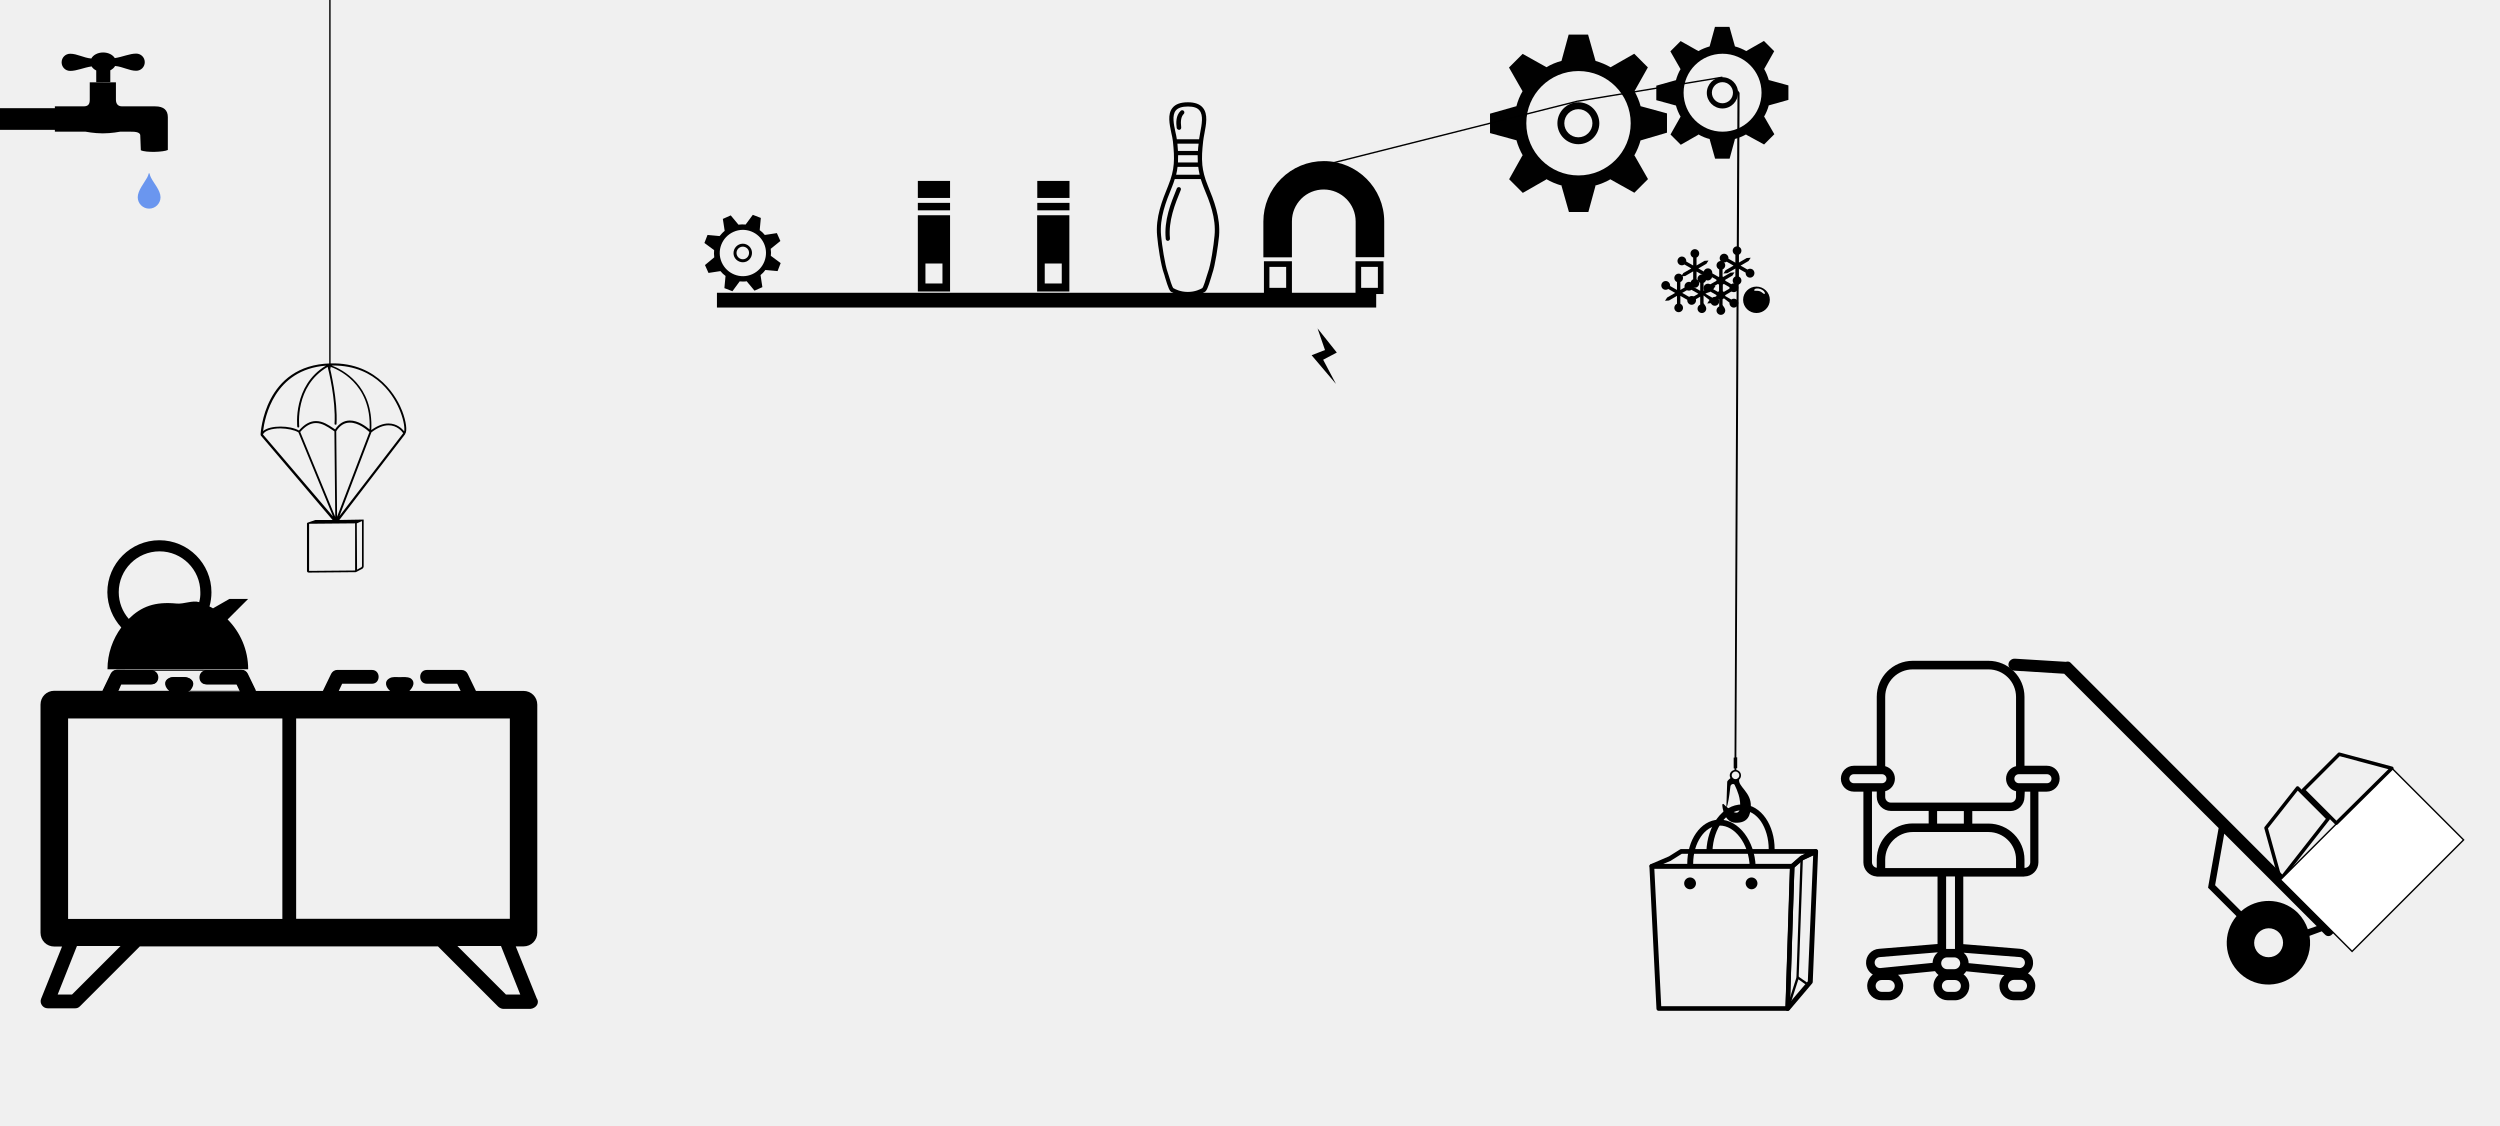
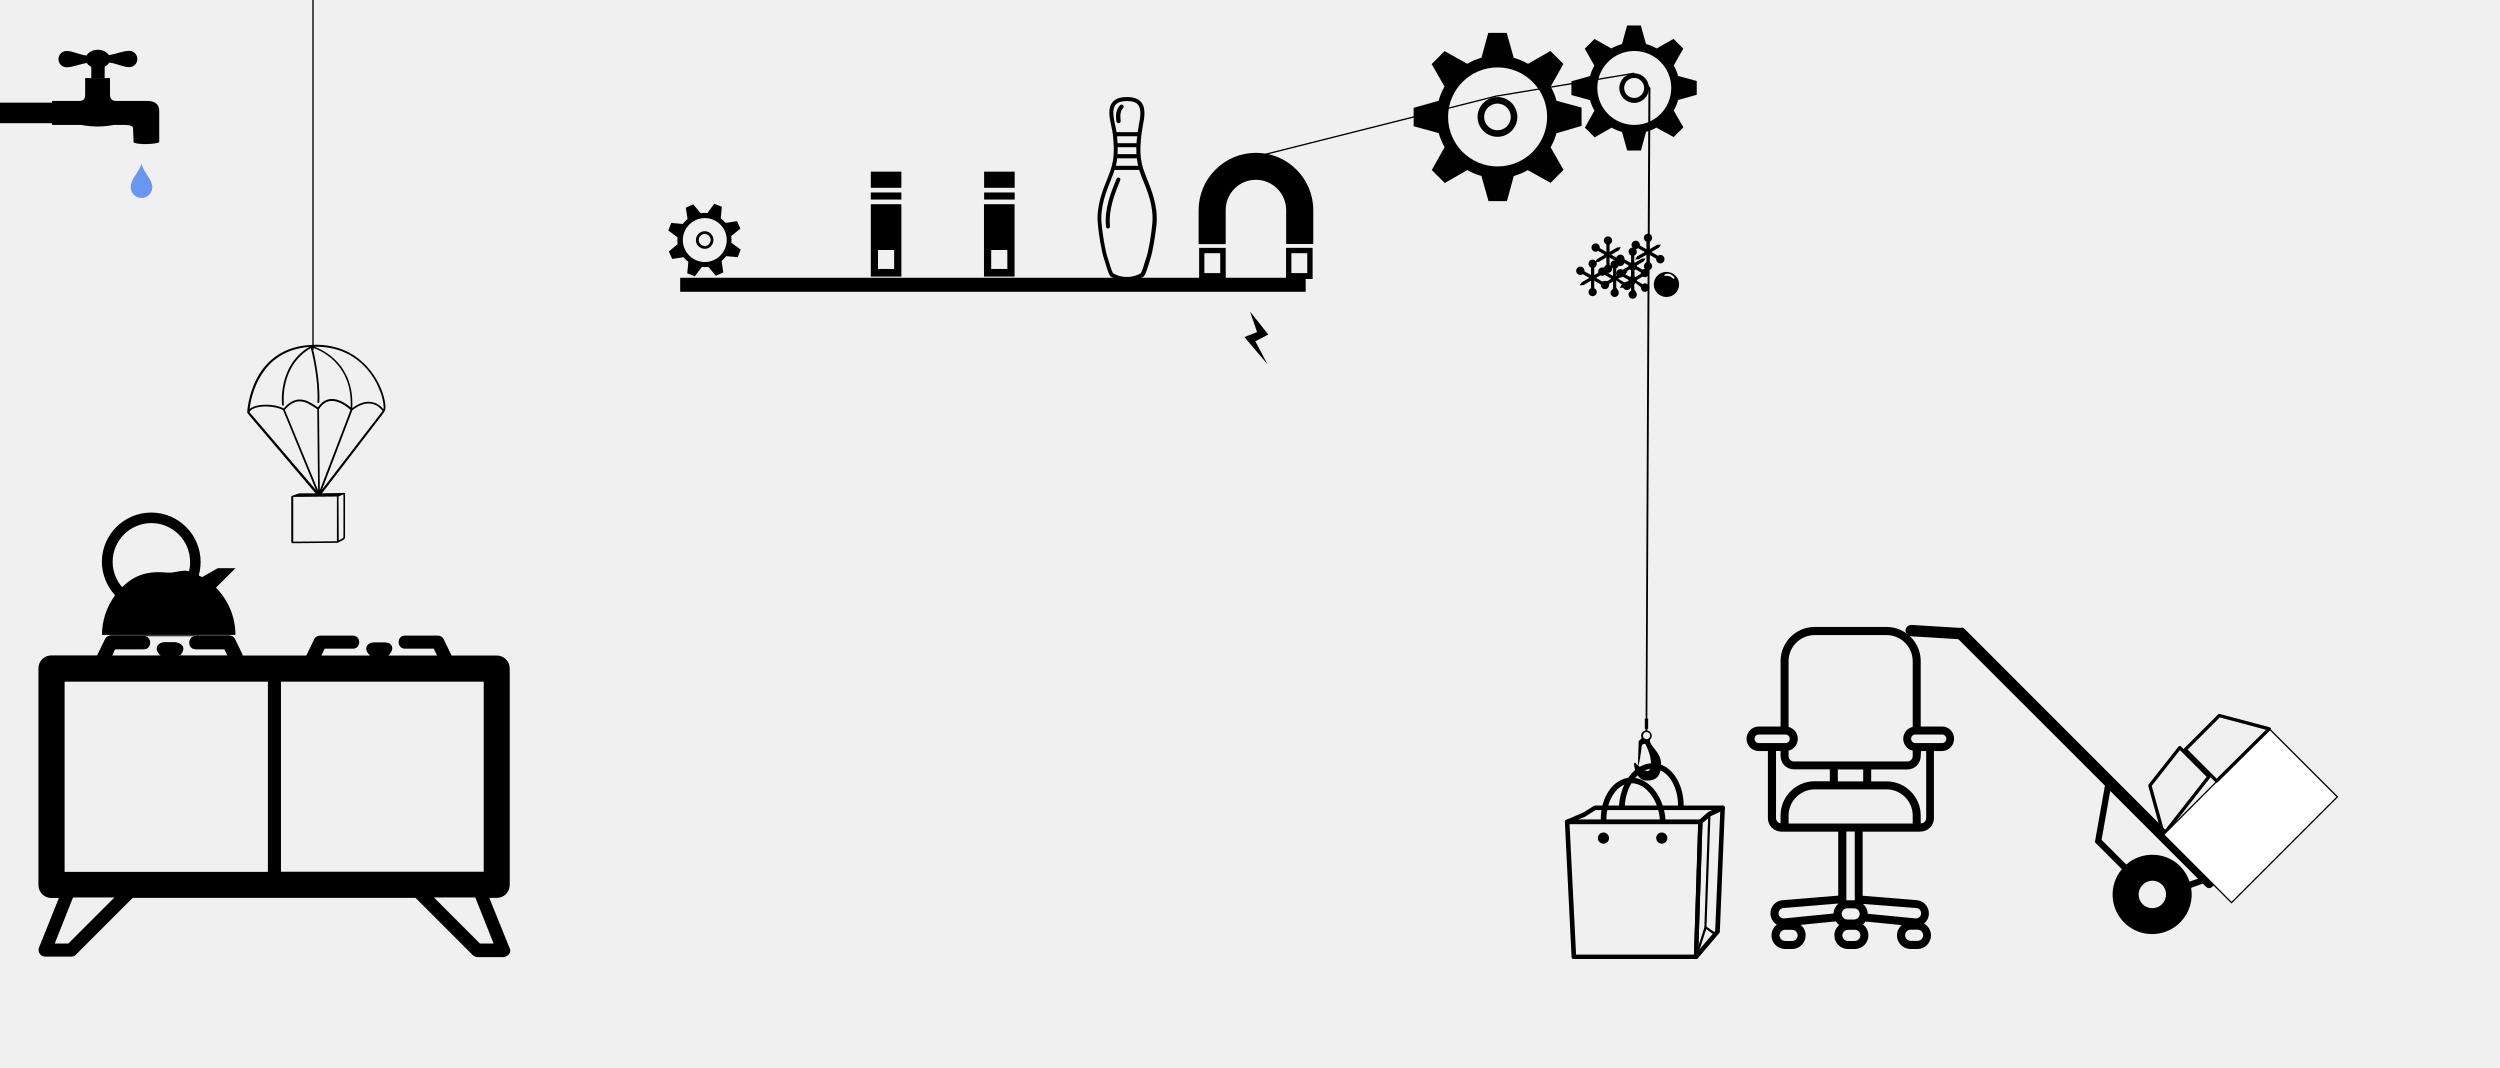
- <svg xmlns="http://www.w3.org/2000/svg" version="1.1" id="Layer_1" x="0px" y="0px" viewBox="393 0 1777 800" style="enable-background:new 393 0 1777 800;" xml:space="preserve">
+ <svg xmlns="http://www.w3.org/2000/svg" version="1.1" id="Layer_1" x="0px" y="0px" viewBox="393 0 1873 800" style="enable-background:new 393 0 1873 800;" xml:space="preserve">
  <style type="text/css">
	.st0{fill:#010101;}
	.st1{fill:none;stroke:#000000;stroke-width:2.5;stroke-linecap:round;stroke-linejoin:round;}
	.st2{fill:#FFFFFF;stroke:#000000;stroke-miterlimit:10;}
	.st3{fill:none;stroke:#000000;stroke-miterlimit:10;}
	.st4{fill:#6A96EF;}
</style>
  <path id="oven" d="M461.1,476.1H476c-2,0-3.5,1.2-4.3,2.7l-5.9,12.2h-34.2c-5.5,0-9.8,4.3-9.8,9.8V663c0,5.5,4.3,9.8,9.8,9.8h5.5  L422.2,710c-1.2,3.1,1.2,6.7,4.7,6.7h19.6c1.2,0,2.4-0.4,3.5-1.6l42.4-42.4h211.9l42.8,42.8c0.8,0.8,2.4,1.6,3.5,1.6h19.6  c3.5-0.4,6.7-3.9,4.3-7.5l-14.9-36.9h5.5c5.5,0,9.8-4.3,9.8-9.8v-162c0-5.5-4.3-9.8-9.8-9.8h-33.8l-5.9-12.2  c-0.8-1.6-2.4-2.7-4.3-2.7h-24.7c-6.3,0-6.3,9.8,0,9.8H718l2.4,5.1H684c2.4-2.4,4.7-6.3,0.8-9c-2.4-1.2-5.5-0.8-7.8-0.8  c-2.4,0-5.1-0.4-7.1,0.8c-4.3,2.4-2.4,6.7,0.4,9h-36.5l2.4-5.1h21.2c6.3,0,6.3-9.8,0-9.8h-24.7c-2,0-3.5,1.2-4.3,2.7l-5.9,12.2  h-47.9l-5.9-12.2c-0.8-1.6-2.4-2.7-4.3-2.7h14.5 M755.4,653.1H603.5V510.7h151.9V653.1z M478.7,486.4h21.6c6.3,0,6.3-9.8,0-9.8h39.2  c-6.3,0-6.3,9.8,0,9.8h21.6l2.4,5.1H527c2.4-2.4,4.7-6.3,0.8-9c-2.4-1.6-5.5-1.2-7.8-1.2c-2.4,0-5.1-0.4-7.1,0.8  c-4.3,2.4-2.4,6.7,0.4,9h-36.5L478.7,486.4z M441.4,510.7h152.3v142.5H441.4V510.7z M444.2,706.9H434l13.7-34.5h31L444.2,706.9z   M752.6,706.9l-34.5-34.5h31l13.7,34.5H752.6z" />
  <path id="ovenburner" d="M476.4,476.1c-2,0-3.5,1.2-4.3,2.7l-5.9,12.2H575l-5.9-12.2c-0.8-1.6-2.4-2.7-4.3-2.7 M479.2,486.4h21.6  c6.3,0,6.3-9.8,0-9.8H540c-6.3,0-6.3,9.8,0,9.8h21.6l2.4,5.1h-36.5c2.4-2.4,4.7-6.3,0.8-9c-2.4-1.6-5.5-1.2-7.8-1.2  c-2.4,0-5.1-0.4-7.1,0.8c-4.3,2.4-2.4,6.7,0.4,9h-36.6L479.2,486.4z M753.1,706.9h10.2" />
  <path id="parachute" d="M681,308.3c1.6-1.8,0.7-8.8-2.1-16.1c-3.1-8.1-16.3-34.8-51-33.9c-47.1,1.2-49.6,49.2-49.7,50.6h-0.1l0,0  h0.2c0,0,0,0.7,0.2,0.8l50.9,59.9h-12.2l-5.5,1.9l0,0c-0.3,0.1-0.5,0.3-0.5,0.6v33.7c0,0.8,0.6,1.2,1.4,1.2l32.6-0.3  c0.3,0,0.6,0.1,0.9-0.1l4.6-2.4c0.5-0.5,0.8-1,0.8-1.7v-32.9c0-0.4-0.3-0.3-0.3-0.3l-17,0.3l46.7-60.9  C681,308.6,681,308.3,681,308.3z M655.6,307.1l-23,60.2l-0.6-60.8c2.6-4.1,5.8-6.1,9.6-6.1C647.7,300.3,653.6,305.3,655.6,307.1z   M630.7,306.6l0.6,60.8L606.4,307c3.7-4.2,7.3-6.3,11.2-6.3c4.3,0,8.2,2.6,11.6,4.9C629.7,305.9,630.2,306.3,630.7,306.6z   M605.1,307.3l24.6,59.8l-49.8-58.3c1.1-2.6,6-4.3,12.5-4.3C597.3,304.6,602.2,305.6,605.1,307.3z M657,307.3c4.3-3.3,8.4-5,12.2-5  c6,0,9.5,4.3,10.4,5.6l-45.3,58.9L657,307.3z M677.6,292.7c2.6,6.7,3.1,11.8,2.7,13.9c-1.5-1.9-5.2-5.6-11.2-5.6  c-3.8,0-7.9,1.6-12.2,4.7c1.7-32.2-21-43.2-28.2-45.9c0.3,0,0.6,0,0.9,0C661.3,259.7,673.8,282.8,677.6,292.7z M624.7,259.9  c-23.8,14.2-20.4,43.2-20.4,43.4c0,0.4,0.4,0.6,0.8,0.6c0.4,0,0.6-0.4,0.6-0.8c0-0.3-3.4-28.7,20.2-42.3c0.5,1.9,5.9,23.1,4.9,40.5  c0,0.4,0.3,0.6,0.7,0.6l0,0c0.4,0,0.7-0.2,0.7-0.5c0.9-17.2-4.3-38.3-4.9-40.9c5.1,1.7,30,11.7,28.4,44.7c-2.8-2.3-8.2-6.3-14-6.3  c-4.2,0-7.7,2.1-10.5,6.3c-0.4-0.3-0.8-0.5-1.2-0.8c-3.6-2.4-7.6-5.1-12.4-5.1c-4.2,0-8.2,2.2-12.1,6.7c-3.2-1.8-8-2.8-13.1-2.8  c-4.6,0-9.7,0.9-12.4,3.2C581.2,296.7,587.9,262.7,624.7,259.9z M612.7,405.8v-33.5l32.7-0.3v33.5L612.7,405.8z M650,403.1l-3.2,1.8  l-0.2-32.9l3.7-1.6v32C650.3,402.6,650.1,402.9,650,403.1z" />
  <g id="steamCloud">
    <path d="M562.2,430.8h-0.5c0,0.3-0.1,0.5-0.3,0.6c-0.1,0.1-0.3,0.2-0.5,0.2c0,0-0.1,0-0.1,0c0,0,0,0,0,0.1c0.2,0.1,0.3,0.2,0.4,0.4   c0,0.1,0.1,0.2,0.1,0.3c0,0.4-0.3,0.8-0.7,0.8c0,0-0.1,0-0.1,0c-0.2,0-0.3-0.1-0.5-0.2c0,0-0.1,0.1-0.1,0.1   c0.1,0.1,0.2,0.3,0.2,0.5c0,0,0,0.1,0,0.1c0,0.4-0.4,0.7-0.8,0.7c-0.1,0-0.2,0-0.3-0.1c-0.2-0.1-0.3-0.2-0.4-0.4c0,0,0,0-0.1,0   c0,0,0,0.1,0,0.1c0,0.2-0.1,0.4-0.2,0.5c-0.1,0.2-0.4,0.3-0.6,0.3c-0.3,0-0.5-0.1-0.6-0.3c-0.1-0.1-0.2-0.3-0.2-0.5   c0,0,0-0.1,0-0.1c0,0,0,0-0.1,0c-0.1,0.2-0.2,0.3-0.4,0.4c-0.1,0-0.2,0.1-0.3,0.1c-0.4,0-0.8-0.3-0.8-0.7c0,0,0-0.1,0-0.1   c0-0.2,0.1-0.3,0.2-0.5c0,0-0.1-0.1-0.1-0.1c-0.1,0.1-0.3,0.2-0.5,0.2c0,0-0.1,0-0.1,0c-0.4,0-0.7-0.4-0.7-0.8c0-0.1,0-0.2,0.1-0.3   c0.1-0.2,0.2-0.3,0.4-0.4c0,0,0,0,0-0.1c0,0-0.1,0-0.1,0c-0.2,0-0.4-0.1-0.5-0.2c-0.2-0.1-0.3-0.4-0.3-0.6h-0.6   c0,0.4,0.2,0.8,0.5,1c-0.1,0.2-0.1,0.3-0.1,0.6c0,0.7,0.5,1.3,1.2,1.3c0.1,0.7,0.6,1.2,1.3,1.2c0.2,0,0.4,0,0.6-0.1   c0.2,0.3,0.6,0.5,1,0.5c0.4,0,0.8-0.2,1-0.5c0.2,0.1,0.3,0.1,0.6,0.1c0.7,0,1.3-0.5,1.3-1.2c0.7-0.1,1.2-0.6,1.2-1.3   c0-0.2,0-0.4-0.1-0.6C562,431.7,562.2,431.3,562.2,430.8z" />
    <path d="M553.1,431h0.5c0-0.3,0.1-0.5,0.3-0.6c0.1-0.1,0.3-0.2,0.5-0.2c0,0,0.1,0,0.1,0c0,0,0,0,0-0.1c-0.2-0.1-0.3-0.2-0.4-0.4   c0-0.1-0.1-0.2-0.1-0.3c0-0.4,0.3-0.8,0.7-0.8c0,0,0.1,0,0.1,0c0.2,0,0.3,0.1,0.5,0.2c0,0,0.1-0.1,0.1-0.1   c-0.1-0.1-0.2-0.3-0.2-0.5c0,0,0-0.1,0-0.1c0-0.4,0.4-0.7,0.8-0.7c0.1,0,0.2,0,0.3,0.1c0.2,0.1,0.3,0.2,0.4,0.4c0,0,0,0,0.1,0   c0,0,0-0.1,0-0.1c0-0.2,0.1-0.4,0.2-0.5c0.1-0.2,0.4-0.3,0.6-0.3c0.3,0,0.5,0.1,0.6,0.3c0.1,0.1,0.2,0.3,0.2,0.5c0,0,0,0.1,0,0.1   c0,0,0,0,0.1,0c0.1-0.2,0.2-0.3,0.4-0.4c0.1,0,0.2-0.1,0.3-0.1c0.4,0,0.8,0.3,0.8,0.7c0,0,0,0.1,0,0.1c0,0.2-0.1,0.3-0.2,0.5   c0,0,0.1,0.1,0.1,0.1c0.1-0.1,0.3-0.2,0.5-0.2c0,0,0.1,0,0.1,0c0.4,0,0.7,0.4,0.7,0.8c0,0.1,0,0.2-0.1,0.3   c-0.1,0.2-0.2,0.3-0.4,0.4c0,0,0,0,0,0.1c0,0,0.1,0,0.1,0c0.2,0,0.4,0.1,0.5,0.2c0.2,0.1,0.3,0.4,0.3,0.6h0.5c0-0.4-0.2-0.8-0.5-1   c0.1-0.2,0.1-0.3,0.1-0.6c0-0.7-0.5-1.3-1.2-1.3c-0.1-0.7-0.6-1.2-1.3-1.2c-0.2,0-0.4,0-0.6,0.1c-0.2-0.3-0.6-0.5-1-0.5   c-0.4,0-0.8,0.2-1,0.5c-0.2-0.1-0.3-0.1-0.6-0.1c-0.7,0-1.3,0.5-1.3,1.2c-0.7,0.1-1.2,0.6-1.2,1.3c0,0.2,0,0.4,0.1,0.6   C553.3,430.2,553.1,430.6,553.1,431z" />
  </g>
-   <g id="bowling_pin">
+   <g id="bowling_x5F_pin">
    <path d="M1251.5,131.9c-2.3-5.6-3.4-10.1-3.9-14.7c0,0,0,0,0-0.1s0-0.1,0-0.2c-0.5-5-0.1-10,0.6-16.5c0.2-1.6,0.5-3.5,0.9-5.5   c1.2-6.4,2.7-13.7-1.1-18.3c-2.1-2.6-5.7-3.9-10.6-3.9c-5.2,0-8.9,1.3-11,4c-3.7,4.5-2.1,11.6-0.8,17.9c0.5,2.1,0.9,4.1,1.1,5.8   c1.3,12.6,1.4,19.9-3.3,31.5c-4.3,10.6-9.2,22.6-7.9,35.9c0.6,7,2.7,21.1,4.9,26.9c0.2,0.4,0.4,1.3,0.7,2.4   c2.3,7.6,3.3,9.9,4.6,10.5l0.3,0.1c1.5,0.8,5.5,3,11.5,3c6.1,0,10.1-2.2,11.5-3l0.2-0.1c1.4-0.7,2.4-2.9,4.7-10.5   c0.3-1.1,0.6-1.9,0.7-2.4c2.1-5.7,4.2-19.9,4.9-26.9C1260.6,154.4,1255.8,142.4,1251.5,131.9z M1230.4,110.3h13.9   c0,1.8,0,3.5,0.1,5.2h-14.1C1230.4,113.8,1230.4,112.1,1230.4,110.3z M1244.5,107.3h-14.2c-0.1-1.7-0.2-3.4-0.4-5.2h15.1   C1244.7,103.8,1244.6,105.6,1244.5,107.3z M1230,118.6h14.7c0.2,1.8,0.6,3.7,1,5.6H1229C1229.5,122.3,1229.8,120.4,1230,118.6z    M1228.7,78.6c1.5-1.9,4.5-2.9,8.7-2.9c4,0,6.7,0.9,8.2,2.8c2.9,3.5,1.6,10,0.5,15.8c-0.3,1.7-0.6,3.2-0.8,4.7h-15.8   c-0.2-1.6-0.6-3.3-1-5.1C1227.3,88.3,1226,82,1228.7,78.6z M1256.3,167.5c-0.6,6.7-2.6,20.6-4.7,26.1c-0.2,0.5-0.5,1.4-0.8,2.5   c-0.6,2.1-2.3,7.7-3.2,8.7l-0.2,0.1c-1.3,0.7-4.8,2.6-10.1,2.6c-5.3,0-8.8-1.9-10.1-2.6l-0.2-0.1c-0.9-1-2.6-6.6-3.2-8.7   c-0.3-1.1-0.6-2.1-0.8-2.5c-2-5.5-4.1-19.4-4.7-26.1c-1.2-12.6,3.5-24.2,7.7-34.5c0.8-2,1.5-3.9,2-5.7h18.5c0.6,1.8,1.2,3.7,2,5.7   C1252.8,143.3,1257.5,154.9,1256.3,167.5z" />
    <path d="M1231.5,133.1c-0.8-0.3-1.7,0.1-2,0.8c-4.3,10.6-9.2,22.6-7.9,35.9c0.1,0.8,0.7,1.4,1.5,1.4h0.1c0.8-0.1,1.5-0.8,1.4-1.7   c-1.2-12.6,3.5-24.2,7.7-34.5C1232.6,134.3,1232.3,133.4,1231.5,133.1z" />
    <path d="M1231.1,92.3c0.1,0,0.1,0,0.2,0c0.8-0.1,1.4-0.9,1.3-1.7c-0.6-4.8,0-7.8,1.8-9.6c0.6-0.6,0.6-1.6,0-2.2s-1.6-0.6-2.2,0   c-3.5,3.3-3.3,8.6-2.8,12.3C1229.7,91.7,1230.3,92.3,1231.1,92.3z" />
  </g>
-   <g id="hook">
-     <path d="M1628,63.8l-2.1,474.7h-0.6v7.7h0.6v1.1c-1.9,0.3-3.4,1.9-3.4,3.9c0,0.7,0.2,1.3,0.5,1.9l0,0c0,0-2.2,1.7-2.3,2.6  c-0.1,0.9-0.5,14.8-0.6,17.8c-0.7-0.6-1.3-1.3-2.1-2.1c0,0-0.8,0.2-0.8,0.5c0,2.2,1.4,12.6,9.3,12.9c8.9,0.3,10.8-5.2,11-11.8  c0.3-9.9-9.2-13.9-8.3-18.9c0.8-0.7,1.3-1.8,1.3-2.9c0-2-1.4-3.6-3.3-3.9V546h0.6v-7.7h-0.6l2.3-472.3L1628,63.8z M1626,557.9  c1.2,2.4,1.9,4.3,2.8,7c1.6,5,3.4,19.9-8.4,8.7c0.3-0.6,0.7-2,1.3-5.3c0.9-5.2,1-7.8,1.3-9.5C1623.4,557.2,1625.4,556.8,1626,557.9z   M1629.3,551.1c0,1.5-1.2,2.7-2.7,2.7s-2.7-1.2-2.7-2.7s1.2-2.7,2.7-2.7C1628.1,548.4,1629.3,549.6,1629.3,551.1z" />
-   </g>
+   <path id="hook" d="M1628,63.8l-2.1,474.7h-0.6v7.7h0.6v1.1c-1.9,0.3-3.4,1.9-3.4,3.9c0,0.7,0.2,1.3,0.5,1.9l0,0c0,0-2.2,1.7-2.3,2.6  c-0.1,0.9-0.5,14.8-0.6,17.8c-0.7-0.6-1.3-1.3-2.1-2.1c0,0-0.8,0.2-0.8,0.5c0,2.2,1.4,12.6,9.3,12.9c8.9,0.3,10.8-5.2,11-11.8  c0.3-9.9-9.2-13.9-8.3-18.9c0.8-0.7,1.3-1.8,1.3-2.9c0-2-1.4-3.6-3.3-3.9V546h0.6v-7.7h-0.6l2.3-472.3L1628,63.8z M1626,557.9  c1.2,2.4,1.9,4.3,2.8,7c1.6,5,3.4,19.9-8.4,8.7c0.3-0.6,0.7-2,1.3-5.3c0.9-5.2,1-7.8,1.3-9.5C1623.4,557.2,1625.4,556.8,1626,557.9z   M1629.3,551.1c0,1.5-1.2,2.7-2.7,2.7s-2.7-1.2-2.7-2.7s1.2-2.7,2.7-2.7C1628.1,548.4,1629.3,549.6,1629.3,551.1z" />
  <g id="bsgear">
    <path class="st0" d="M947.7,171.3l-2.5-5.6l-8.5,1.3v0.1c-1.1-1.4-2.4-2.6-3.8-3.6h0.1l0.8-8.6l-5.7-2.2l-5.1,6.9l0,0   c-1.7-0.2-3.4-0.1-5.1,0.1l0,0l-5.5-6.6l-5.6,2.5l1.3,8.5l0,0c-1.4,1.1-2.5,2.4-3.6,3.7l0,0l-8.6-0.8l-2.2,5.7l6.9,5.1v-0.1   c-0.2,1.7-0.1,3.5,0.1,5.3v-0.1l-6.6,5.5l2.5,5.6l8.5-1.3l-0.1-0.1c1.1,1.4,2.5,2.7,3.9,3.7l-0.2-0.1l-0.8,8.6l5.7,2.2l5.1-6.9   l-0.2-0.1c1.8,0.2,3.7,0.2,5.5-0.1l-0.2,0.1l5.5,6.6l5.6-2.5l-1.3-8.5l-0.2,0.1c1.5-1.2,2.7-2.5,3.8-4l-0.1,0.2l8.6,0.8l2.2-5.7   l-6.9-5.1l-0.1,0.2c0.2-1.8,0.2-3.6-0.1-5.4l0.1,0.1L947.7,171.3z M927.7,194.9c-8.3,3.7-18-0.1-21.7-8.4c-3.7-8.3,0.1-18,8.4-21.7   c8.3-3.7,18,0.1,21.7,8.4C939.7,181.4,936,191.2,927.7,194.9z" />
    <path class="st0" d="M918.3,173.8c-3.3,1.5-4.8,5.4-3.4,8.7c1.5,3.3,5.4,4.8,8.7,3.4c3.3-1.5,4.8-5.4,3.4-8.7   C925.5,173.8,921.6,172.3,918.3,173.8z M922.8,183.9c-2.2,1-4.9,0-5.9-2.3c-1-2.2,0-4.9,2.3-5.9c2.2-1,4.9,0,5.9,2.3   C926,180.3,925,182.9,922.8,183.9z" />
  </g>
-   <g id="large_gear_pully">
+   <g id="large_x5F_gear_x5F_pully">
    <path class="st0" d="M1577.9,94.3V80.6l-18.7-5.1v0.2c-1-3.9-2.6-7.6-4.5-11l0.1,0.1l9.5-16.9l-9.7-9.7l-16.8,9.6l0,0   c-3.3-1.9-6.9-3.4-10.7-4.5l0,0l-5.3-18.7H1508l-5.1,18.7l0,0c-3.8,1-7.4,2.5-10.7,4.5h0.1l-17-9.5l-9.7,9.7l9.6,16.8l0.1-0.1   c-2,3.4-3.5,7.1-4.5,11v-0.2l-18.7,5.3v13.8l18.7,5.1v-0.3c1.1,4,2.7,7.8,4.7,11.3l-0.3-0.3l-9.5,17l9.7,9.7l16.8-9.6l-0.3-0.3   c3.6,2.1,7.4,3.7,11.5,4.8h-0.5l5.3,18.7h13.8l5.1-18.7h-0.5c4.1-1.1,7.9-2.7,11.5-4.8l-0.4,0.3l17,9.5l9.7-9.7l-9.6-16.8l-0.3,0.3   c2-3.5,3.6-7.3,4.7-11.3v0.3L1577.9,94.3z M1515,124.7c-20.5,0-37.1-16.6-37.1-37.1s16.6-37.1,37.1-37.1s37.1,16.6,37.1,37.1   C1552.1,108,1535.5,124.7,1515,124.7z" />
    <path class="st0" d="M1514.9,72.7c-8.2,0-14.9,6.7-14.9,14.9s6.7,14.9,14.9,14.9c8.2,0,14.9-6.7,14.9-14.9   C1529.7,79.3,1523.1,72.7,1514.9,72.7z M1514.9,97.6c-5.5,0-10-4.5-10-10s4.5-10,10-10s10,4.5,10,10S1520.4,97.6,1514.9,97.6z" />
  </g>
-   <g id="small_gear_pully">
+   <g id="small_x5F_gear_x5F_pully">
    <path id="pully_x5F_gear_x5F_2" class="st0" d="M1646.9,102.7l7.3-7.3l-7.2-12.5l-0.2,0.2c1.5-2.6,2.7-5.4,3.5-8.4v0.2l13.9-3.9   V60.7l-13.9-3.8v0.2c-0.8-2.9-1.9-5.6-3.4-8.2l0.1,0.1l7.1-12.6l-7.3-7.3l-12.6,7.2l0,0c-2.5-1.4-5.2-2.6-8-3.3l0,0l-3.9-13.9H1612   l-3.8,13.9l0,0c-2.8,0.8-5.5,1.9-8,3.3l0,0l-12.6-7.1l-7.3,7.3l7.2,12.6l0.1-0.1c-1.5,2.5-2.6,5.3-3.4,8.2V57l-13.9,3.9v10.3   l13.9,3.8v-0.2c0.8,3,2,5.8,3.5,8.4l-0.2-0.2l-7.1,12.6l7.3,7.3l12.6-7.2l-0.3-0.3c2.7,1.6,5.5,2.8,8.6,3.5h-0.4l3.9,13.9h10.3   l3.8-13.9h-0.4c3-0.8,5.9-2,8.6-3.5l-0.3,0.3L1646.9,102.7z M1617.4,93.6c-15.3,0-27.7-12.4-27.7-27.7s12.4-27.7,27.7-27.7   c15.3,0,27.7,12.4,27.7,27.7S1632.7,93.6,1617.4,93.6z" />
    <path class="st0" d="M1617.3,54.9c-6.1,0-11.1,5-11.1,11.1s5,11.1,11.1,11.1s11.1-5,11.1-11.1C1628.4,59.8,1623.4,54.9,1617.3,54.9   z M1617.3,73.4c-4.1,0-7.5-3.4-7.5-7.5s3.4-7.5,7.5-7.5s7.5,3.4,7.5,7.5C1624.8,70.1,1621.4,73.4,1617.3,73.4z" />
  </g>
  <path id="faucet_x5F_handle" d="M471.4,58.4V50c1.5-0.8,2.7-1.8,3.4-3.1c5.6,0.5,10,3.4,15,3.4c3.4,0,6.1-2.7,6.1-6.1  c0-3.4-2.7-6.1-6.1-6.1c-4.7,0-9.4,2.3-15.2,3.2c-1.5-2.4-4.6-4-8.3-4c-3.8,0-7.1,1.8-8.4,4.3c-5.6-0.5-10-3.4-15-3.4  c-3.4,0-6.1,2.7-6.1,6.1c0,3.4,2.7,6.1,6.1,6.1c4.7,0,9.4-2.3,15.2-3.2c0.7,1.2,1.9,2.2,3.3,2.9v8.4" />
  <rect x="393" y="76.9" width="41" height="15.4" />
  <path id="ball" d="M1651,213.1c0,5.2-4.3,9.4-9.5,9.4s-9.5-4.2-9.5-9.4s4.3-9.4,9.5-9.4S1651,207.9,1651,213.1z M1644.3,205.4  c-2.1-0.7-4-0.4-4.4,0.7c-0.4,1.1,1.8,0.2,3.9,0.9s3.2,2.8,3.6,1.7C1647.7,207.6,1646.4,206.2,1644.3,205.4z" />
-   <path id="office_chair" d="M1848,544.3h-16v-49c0-14.1-11.5-25.6-25.6-25.6h-53.8c-14.1,0-25.6,11.5-25.6,25.6v49h-16.3  c-5.1,0-9.2,4.1-9.2,9.2s4.1,9.2,9.2,9.2h6.8V613c0,5.3,4.2,9.7,9.4,10v0.1h43.3V671l-41.5,3.4c-5.4,0.3-9.6,4.9-9.3,10.4  c0.2,3.4,2.1,6.3,4.8,7.9c-2.4,1.9-4,4.8-4,8.1c0,5.7,4.6,10.2,10.3,10.2h5.1c5.7,0,10.2-4.6,10.2-10.2c0-3.2-1.5-6-3.7-7.9  l26.3-2.6c0.7,1,1.5,2,2.5,2.7c-2.2,1.9-3.6,4.7-3.6,7.8c0,5.7,4.6,10.2,10.2,10.2h5.1c5.7,0,10.2-4.6,10.2-10.2  c0-3.4-1.6-6.3-4.1-8.2c0.7-0.6,1.4-1.4,1.9-2.2l27.1,2.7c-2.1,1.9-3.5,4.6-3.5,7.7c0,5.7,4.6,10.2,10.2,10.2h5.1  c5.7,0,10.2-4.6,10.2-10.2c0-3.8-2.1-7.1-5.2-8.9c2.1-1.7,3.5-4.2,3.6-7.1c0.3-5.4-3.9-10.1-9.3-10.4l-40.3-3.3v-48h43.3V623h0.1  c5.5,0,10-4.5,10-10v-50.3h5.9c5.1,0,9.2-4.1,9.2-9.2C1857,548.4,1853.1,544.3,1848,544.3z M1735.5,705h-5c-2.3,0-4.3-1.9-4.3-4.2  s1.9-4.2,4.3-4.2h5.1c2.3,0,4.2,1.9,4.2,4.2C1739.8,703.1,1737.9,705,1735.5,705z M1766.7,684.4l-37.2,3.7c-2.1,0.1-3.9-1.6-4-3.7  c-0.1-2.1,1.5-4,3.8-4.1l41.1-3.4C1768.2,678.8,1766.8,681.4,1766.7,684.4z M1833.8,700.7c0,2.3-1.9,4.2-4.2,4.2h-5.1  c-2.3,0-4.2-1.9-4.2-4.2s1.9-4.2,4.2-4.2h5.1C1831.9,696.5,1833.8,698.4,1833.8,700.7z M1828.6,680.3c2.1,0.1,3.8,1.9,3.7,4.1  c-0.1,2.1-1.9,3.8-4,3.7l-36-3.5c-0.1-3-1.4-5.6-3.5-7.4L1828.6,680.3z M1752.6,475.8h53.8c10.8,0,19.6,8.8,19.6,19.6v49.2  c-4.1,0.9-7.1,4.6-7.1,8.9s3,8,7.1,8.9v4.1c0,2.2-1.8,4-4,4h-85c-2.2,0-4-1.8-4-4v-4.1c3.9-1,6.9-4.6,6.9-8.9s-2.9-7.8-6.9-8.9  v-49.3C1733,484.5,1741.8,475.8,1752.6,475.8z M1788.9,576.5v8.9h-19v-8.9H1788.9z M1710.7,556.7c-1.7,0-3.2-1.4-3.2-3.2  s1.4-3.2,3.2-3.2h20c1.7,0,3.2,1.4,3.2,3.2s-1.4,3.2-3.2,3.2H1710.7z M1723.6,612.9v-50.3h3.4v3.8c0,5.5,4.5,10,10,10h26.9v8.9  h-11.3c-14.1,0-25.6,11.5-25.6,25.6v5.9C1725.1,616.6,1723.6,614.9,1723.6,612.9z M1777,680.5h5.1c2.3,0,4.2,1.9,4.2,4.2  s-1.9,4.2-4.2,4.2h-5.1c-2.3,0-4.2-1.9-4.2-4.2S1774.6,680.5,1777,680.5z M1776.3,674.5V623h6.3v51.5c-0.2,0-0.4,0-0.6,0h-5.1  C1776.7,674.5,1776.5,674.5,1776.3,674.5z M1782.5,705h-5c-2.3,0-4.2-1.9-4.2-4.2s1.9-4.2,4.2-4.2h5.1c2.3,0,4.2,1.9,4.2,4.2  C1786.8,703.1,1784.9,705,1782.5,705z M1826,617h-93v-6c0-10.8,8.8-19.6,19.6-19.6h53.8c10.8,0,19.6,8.8,19.6,19.6V617L1826,617z   M1836.1,612.9c0,2.2-1.8,4-4,4h-0.1V611c0-14.1-11.5-25.6-25.6-25.6h-11.5v-8.9h27.1c5.5,0,10-4.5,10-10l0.2-3.8h3.9V612.9  L1836.1,612.9z M1848,556.7h-20c-1.7,0-3.2-1.4-3.2-3.2s1.4-3.2,3.2-3.2h20c1.7,0,3.2,1.4,3.2,3.2S1849.8,556.7,1848,556.7z" />
-   <path id="jacks" d="M1597,210.8c-1.1-0.6-2.4-0.5-3.4,0.2l-4.9-2.8l5.7-3.3l1.5-2.3l-2.8,0.2l-5.7,3.3v-5.6  c1.1-0.5,1.9-1.6,1.9-2.9c0-1.7-1.4-3.1-3.1-3.1s-3.1,1.4-3.1,3.1c0,1.3,0.8,2.4,1.9,2.9v5.6l-4.9-2.8c0.1-1.2-0.4-2.4-1.5-3.1  c-1.5-0.9-3.4-0.4-4.3,1.1s-0.4,3.4,1.1,4.3c1.1,0.6,2.4,0.5,3.4-0.2l4.9,2.8l-5.7,3.3l-1.5,2.3l2.8-0.2l5.7-3.3v5.6  c-1.1,0.5-1.9,1.6-1.9,2.9c0,1.7,1.4,3.1,3.1,3.1s3.1-1.4,3.1-3.1c0-1.3-0.8-2.4-1.9-2.9v-5.6l4.9,2.8c-0.1,1.2,0.4,2.4,1.5,3.1  c1.5,0.9,3.4,0.4,4.3-1.1S1598.5,211.6,1597,210.8z" />
-   <path id="morej" d="M1627,201.8c-1.1-0.6-2.4-0.5-3.4,0.2l-4.9-2.8l5.7-3.3l1.5-2.3l-2.8,0.2l-5.7,3.3v-5.6  c1.1-0.5,1.9-1.6,1.9-2.9c0-1.7-1.4-3.1-3.1-3.1s-3.1,1.4-3.1,3.1c0,1.3,0.8,2.4,1.9,2.9v5.6l-4.9-2.8c0.1-1.2-0.4-2.4-1.5-3.1  c-1.5-0.9-3.4-0.4-4.3,1.1s-0.4,3.4,1.1,4.3c1.1,0.6,2.4,0.5,3.4-0.2l4.9,2.8l-5.7,3.3l-1.5,2.3l2.8-0.2l5.7-3.3v5.6  c-1.1,0.5-1.9,1.6-1.9,2.9c0,1.7,1.4,3.1,3.1,3.1s3.1-1.4,3.1-3.1c0-1.3-0.8-2.4-1.9-2.9v-5.6l4.9,2.8c-0.1,1.2,0.4,2.4,1.5,3.1  c1.5,0.9,3.4,0.4,4.3-1.1S1628.5,202.6,1627,201.8z" />
+   <path id="office_x5F_chair" d="M1848,544.3h-16v-49c0-14.1-11.5-25.6-25.6-25.6h-53.8c-14.1,0-25.6,11.5-25.6,25.6v49h-16.3  c-5.1,0-9.2,4.1-9.2,9.2s4.1,9.2,9.2,9.2h6.8V613c0,5.3,4.2,9.7,9.4,10v0.1h43.3V671l-41.5,3.4c-5.4,0.3-9.6,4.9-9.3,10.4  c0.2,3.4,2.1,6.3,4.8,7.9c-2.4,1.9-4,4.8-4,8.1c0,5.7,4.6,10.2,10.3,10.2h5.1c5.7,0,10.2-4.6,10.2-10.2c0-3.2-1.5-6-3.7-7.9  l26.3-2.6c0.7,1,1.5,2,2.5,2.7c-2.2,1.9-3.6,4.7-3.6,7.8c0,5.7,4.6,10.2,10.2,10.2h5.1c5.7,0,10.2-4.6,10.2-10.2  c0-3.4-1.6-6.3-4.1-8.2c0.7-0.6,1.4-1.4,1.9-2.2l27.1,2.7c-2.1,1.9-3.5,4.6-3.5,7.7c0,5.7,4.6,10.2,10.2,10.2h5.1  c5.7,0,10.2-4.6,10.2-10.2c0-3.8-2.1-7.1-5.2-8.9c2.1-1.7,3.5-4.2,3.6-7.1c0.3-5.4-3.9-10.1-9.3-10.4l-40.3-3.3v-48h43.3V623h0.1  c5.5,0,10-4.5,10-10v-50.3h5.9c5.1,0,9.2-4.1,9.2-9.2C1857,548.4,1853.1,544.3,1848,544.3z M1735.5,705h-5c-2.3,0-4.3-1.9-4.3-4.2  s1.9-4.2,4.3-4.2h5.1c2.3,0,4.2,1.9,4.2,4.2C1739.8,703.1,1737.9,705,1735.5,705z M1766.7,684.4l-37.2,3.7c-2.1,0.1-3.9-1.6-4-3.7  c-0.1-2.1,1.5-4,3.8-4.1l41.1-3.4C1768.2,678.8,1766.8,681.4,1766.7,684.4z M1833.8,700.7c0,2.3-1.9,4.2-4.2,4.2h-5.1  c-2.3,0-4.2-1.9-4.2-4.2s1.9-4.2,4.2-4.2h5.1C1831.9,696.5,1833.8,698.4,1833.8,700.7z M1828.6,680.3c2.1,0.1,3.8,1.9,3.7,4.1  c-0.1,2.1-1.9,3.8-4,3.7l-36-3.5c-0.1-3-1.4-5.6-3.5-7.4L1828.6,680.3z M1752.6,475.8h53.8c10.8,0,19.6,8.8,19.6,19.6v49.2  c-4.1,0.9-7.1,4.6-7.1,8.9s3,8,7.1,8.9v4.1c0,2.2-1.8,4-4,4h-85c-2.2,0-4-1.8-4-4v-4.1c3.9-1,6.9-4.6,6.9-8.9s-2.9-7.8-6.9-8.9  v-49.3C1733,484.5,1741.8,475.8,1752.6,475.8z M1788.9,576.5v8.9h-19v-8.9H1788.9z M1710.7,556.7c-1.7,0-3.2-1.4-3.2-3.2  s1.4-3.2,3.2-3.2h20c1.7,0,3.2,1.4,3.2,3.2s-1.4,3.2-3.2,3.2H1710.7z M1723.6,612.9v-50.3h3.4v3.8c0,5.5,4.5,10,10,10h26.9v8.9  h-11.3c-14.1,0-25.6,11.5-25.6,25.6v5.9C1725.1,616.6,1723.6,614.9,1723.6,612.9z M1777,680.5h5.1c2.3,0,4.2,1.9,4.2,4.2  s-1.9,4.2-4.2,4.2h-5.1c-2.3,0-4.2-1.9-4.2-4.2S1774.6,680.5,1777,680.5z M1776.3,674.5V623h6.3v51.5c-0.2,0-0.4,0-0.6,0h-5.1  C1776.7,674.5,1776.5,674.5,1776.3,674.5z M1782.5,705h-5c-2.3,0-4.2-1.9-4.2-4.2s1.9-4.2,4.2-4.2h5.1c2.3,0,4.2,1.9,4.2,4.2  C1786.8,703.1,1784.9,705,1782.5,705z M1826,617h-93v-6c0-10.8,8.8-19.6,19.6-19.6h53.8c10.8,0,19.6,8.8,19.6,19.6V617L1826,617z   M1836.1,612.9c0,2.2-1.8,4-4,4h-0.1V611c0-14.1-11.5-25.6-25.6-25.6h-11.5v-8.9h27.1c5.5,0,10-4.5,10-10l0.2-3.8h3.9V612.9  L1836.1,612.9z M1848,556.7h-20c-1.7,0-3.2-1.4-3.2-3.2s1.4-3.2,3.2-3.2h20c1.7,0,3.2,1.4,3.2,3.2S1849.8,556.7,1848,556.7z" />
+   <path id="jacks_1_" d="M1597,210.8c-1.1-0.6-2.4-0.5-3.4,0.2l-4.9-2.8l5.7-3.3l1.5-2.3l-2.8,0.2l-5.7,3.3v-5.6  c1.1-0.5,1.9-1.6,1.9-2.9c0-1.7-1.4-3.1-3.1-3.1s-3.1,1.4-3.1,3.1c0,1.3,0.8,2.4,1.9,2.9v5.6l-4.9-2.8c0.1-1.2-0.4-2.4-1.5-3.1  c-1.5-0.9-3.4-0.4-4.3,1.1s-0.4,3.4,1.1,4.3c1.1,0.6,2.4,0.5,3.4-0.2l4.9,2.8l-5.7,3.3l-1.5,2.3l2.8-0.2l5.7-3.3v5.6  c-1.1,0.5-1.9,1.6-1.9,2.9c0,1.7,1.4,3.1,3.1,3.1s3.1-1.4,3.1-3.1c0-1.3-0.8-2.4-1.9-2.9v-5.6l4.9,2.8c-0.1,1.2,0.4,2.4,1.5,3.1  c1.5,0.9,3.4,0.4,4.3-1.1S1598.5,211.6,1597,210.8z" />
+   <path id="mostj" d="M1627,201.8c-1.1-0.6-2.4-0.5-3.4,0.2l-4.9-2.8l5.7-3.3l1.5-2.3l-2.8,0.2l-5.7,3.3v-5.6c1.1-0.5,1.9-1.6,1.9-2.9  c0-1.7-1.4-3.1-3.1-3.1s-3.1,1.4-3.1,3.1c0,1.3,0.8,2.4,1.9,2.9v5.6l-4.9-2.8c0.1-1.2-0.4-2.4-1.5-3.1c-1.5-0.9-3.4-0.4-4.3,1.1  s-0.4,3.4,1.1,4.3c1.1,0.6,2.4,0.5,3.4-0.2l4.9,2.8l-5.7,3.3l-1.5,2.3l2.8-0.2l5.7-3.3v5.6c-1.1,0.5-1.9,1.6-1.9,2.9  c0,1.7,1.4,3.1,3.1,3.1s3.1-1.4,3.1-3.1c0-1.3-0.8-2.4-1.9-2.9v-5.6l4.9,2.8c-0.1,1.2,0.4,2.4,1.5,3.1c1.5,0.9,3.4,0.4,4.3-1.1  S1628.5,202.6,1627,201.8z" />
  <path id="lastj" d="M1608.5,193.4c-1.1-0.6-2.4-0.5-3.4,0.2l-4.9-2.8l5.7-3.3l1.5-2.3l-2.8,0.2l-5.7,3.3v-5.6  c1.1-0.5,1.9-1.6,1.9-2.9c0-1.7-1.4-3.1-3.1-3.1s-3.1,1.4-3.1,3.1c0,1.3,0.8,2.4,1.9,2.9v5.6l-4.9-2.8c0.1-1.2-0.4-2.4-1.5-3.1  c-1.5-0.9-3.4-0.4-4.3,1.1s-0.4,3.4,1.1,4.3c1.1,0.6,2.4,0.5,3.4-0.2l4.9,2.8l-5.7,3.3l-1.5,2.3l2.8-0.2l5.7-3.3v5.6  c-1.1,0.5-1.9,1.6-1.9,2.9c0,1.7,1.4,3.1,3.1,3.1s3.1-1.4,3.1-3.1c0-1.3-0.8-2.4-1.9-2.9V193l4.9,2.8c-0.1,1.2,0.4,2.4,1.5,3.1  c1.5,0.9,3.4,0.4,4.3-1.1C1610.5,196.2,1610,194.3,1608.5,193.4z" />
-   <path id="jacks" d="M1613.5,211.4c-1.1-0.6-2.4-0.5-3.4,0.2l-4.9-2.8l5.7-3.3l1.5-2.3l-2.8,0.2l-5.7,3.3v-5.6  c1.1-0.5,1.9-1.6,1.9-2.9c0-1.7-1.4-3.1-3.1-3.1s-3.1,1.4-3.1,3.1c0,1.3,0.8,2.4,1.9,2.9v5.6l-4.9-2.8c0.1-1.2-0.4-2.4-1.5-3.1  c-1.5-0.9-3.4-0.4-4.3,1.1s-0.4,3.4,1.1,4.3c1.1,0.6,2.4,0.5,3.4-0.2l4.9,2.8l-5.7,3.3l-1.5,2.3l2.8-0.2l5.7-3.3v5.6  c-1.1,0.5-1.9,1.6-1.9,2.9c0,1.7,1.4,3.1,3.1,3.1s3.1-1.4,3.1-3.1c0-1.3-0.8-2.4-1.9-3.9V210l4.9,3.8c-0.1,1.2,0.4,2.4,1.5,3.1  c1.5,0.9,3.4,0.4,4.3-1.1C1615.5,214.2,1615,212.3,1613.5,211.4z" />
-   <path id="morej" d="M1627,212.7c-1.1-0.6-2.4-0.5-3.4,0.2l-4.9-2.8l5.7-3.3l1.5-2.3l-2.8,0.2l-5.7,3.3v-5.6  c1.1-0.5,1.9-1.6,1.9-2.9c0-1.7-1.4-3.1-3.1-3.1s-3.1,1.4-3.1,3.1c0,1.3,0.8,2.4,1.9,2.9v5.6l-4.9-2.8c0.1-1.2-0.4-2.4-1.5-3.1  c-1.5-0.9-3.4-0.4-4.3,1.1s-0.4,3.4,1.1,4.3c1.1,0.6,2.4,0.5,3.4-0.2l4.9,2.8l-5.7,3.3l-1.5,2.3l2.8-0.2l5.7-3.3v5.6  c-1.1,0.5-1.9,1.6-1.9,2.9c0,1.7,1.4,3.1,3.1,3.1s3.1-1.4,3.1-3.1c0-1.3-0.8-2.4-1.9-3.9v-5.5l4.9,3.8c-0.1,1.2,0.4,2.4,1.5,3.1  c1.5,0.9,3.4,0.4,4.3-1.1C1629,215.5,1628.5,213.5,1627,212.7z" />
-   <path id="lastj" d="M1638.5,191.4c-1.1-0.6-2.4-0.5-3.4,0.2l-4.9-2.8l5.7-3.3l1.5-2.3l-2.8,0.2l-5.7,3.3v-5.6  c1.1-0.5,1.9-1.6,1.9-2.9c0-1.7-1.4-3.1-3.1-3.1s-3.1,1.4-3.1,3.1c0,1.3,0.8,2.4,1.9,2.9v5.6l-4.9-2.8c0.1-1.2-0.4-2.4-1.5-3.1  c-1.5-0.9-3.4-0.4-4.3,1.1s-0.4,3.4,1.1,4.3c1.1,0.6,2.4,0.5,3.4-0.2l4.9,2.8l-5.7,3.3l-1.5,2.3l2.8-0.2l5.7-3.3v5.6  c-1.1,0.5-1.9,1.6-1.9,2.9c0,1.7,1.4,3.1,3.1,3.1s3.1-1.4,3.1-3.1c0-1.3-0.8-2.4-1.9-2.9V191l4.9,2.8c-0.1,1.2,0.4,2.4,1.5,3.1  c1.5,0.9,3.4,0.4,4.3-1.1C1640.5,194.2,1640,192.3,1638.5,191.4z" />
+   <path id="mostj_1_" d="M1613.5,211.4c-1.1-0.6-2.4-0.5-3.4,0.2l-4.9-2.8l5.7-3.3l1.5-2.3l-2.8,0.2l-5.7,3.3v-5.6  c1.1-0.5,1.9-1.6,1.9-2.9c0-1.7-1.4-3.1-3.1-3.1s-3.1,1.4-3.1,3.1c0,1.3,0.8,2.4,1.9,2.9v5.6l-4.9-2.8c0.1-1.2-0.4-2.4-1.5-3.1  c-1.5-0.9-3.4-0.4-4.3,1.1s-0.4,3.4,1.1,4.3c1.1,0.6,2.4,0.5,3.4-0.2l4.9,2.8l-5.7,3.3l-1.5,2.3l2.8-0.2l5.7-3.3v5.6  c-1.1,0.5-1.9,1.6-1.9,2.9c0,1.7,1.4,3.1,3.1,3.1s3.1-1.4,3.1-3.1c0-1.3-0.8-2.4-1.9-3.9V210l4.9,3.8c-0.1,1.2,0.4,2.4,1.5,3.1  c1.5,0.9,3.4,0.4,4.3-1.1C1615.5,214.2,1615,212.3,1613.5,211.4z" />
+   <path id="lastj_1_" d="M1627,212.7c-1.1-0.6-2.4-0.5-3.4,0.2l-4.9-2.8l5.7-3.3l1.5-2.3l-2.8,0.2l-5.7,3.3v-5.6  c1.1-0.5,1.9-1.6,1.9-2.9c0-1.7-1.4-3.1-3.1-3.1s-3.1,1.4-3.1,3.1c0,1.3,0.8,2.4,1.9,2.9v5.6l-4.9-2.8c0.1-1.2-0.4-2.4-1.5-3.1  c-1.5-0.9-3.4-0.4-4.3,1.1s-0.4,3.4,1.1,4.3c1.1,0.6,2.4,0.5,3.4-0.2l4.9,2.8l-5.7,3.3l-1.5,2.3l2.8-0.2l5.7-3.3v5.6  c-1.1,0.5-1.9,1.6-1.9,2.9c0,1.7,1.4,3.1,3.1,3.1s3.1-1.4,3.1-3.1c0-1.3-0.8-2.4-1.9-3.9v-5.5l4.9,3.8c-0.1,1.2,0.4,2.4,1.5,3.1  c1.5,0.9,3.4,0.4,4.3-1.1C1629,215.5,1628.5,213.5,1627,212.7z" />
+   <path id="jacks" d="M1638.5,191.4c-1.1-0.6-2.4-0.5-3.4,0.2l-4.9-2.8l5.7-3.3l1.5-2.3l-2.8,0.2l-5.7,3.3v-5.6  c1.1-0.5,1.9-1.6,1.9-2.9c0-1.7-1.4-3.1-3.1-3.1s-3.1,1.4-3.1,3.1c0,1.3,0.8,2.4,1.9,2.9v5.6l-4.9-2.8c0.1-1.2-0.4-2.4-1.5-3.1  c-1.5-0.9-3.4-0.4-4.3,1.1s-0.4,3.4,1.1,4.3c1.1,0.6,2.4,0.5,3.4-0.2l4.9,2.8l-5.7,3.3l-1.5,2.3l2.8-0.2l5.7-3.3v5.6  c-1.1,0.5-1.9,1.6-1.9,2.9c0,1.7,1.4,3.1,3.1,3.1s3.1-1.4,3.1-3.1c0-1.3-0.8-2.4-1.9-2.9V191l4.9,2.8c-0.1,1.2,0.4,2.4,1.5,3.1  c1.5,0.9,3.4,0.4,4.3-1.1C1640.5,194.2,1640,192.3,1638.5,191.4z" />
  <g id="bag">
    <path d="M1567.1,614.1h99.8c1,0,1.6,0.8,1.6,1.6c0,0.1,0,0.1,0,0.2l-3.3,101c0,0.9-0.8,1.6-1.6,1.6l0,0H1572c-1,0-1.6-0.8-1.6-1.6   v-0.1l-5-101C1565.3,615,1566.1,614.2,1567.1,614.1L1567.1,614.1L1567.1,614.1L1567.1,614.1z M1665.2,617.5h-96.3l4.9,97.7h88.3   L1665.2,617.5z" />
    <path d="M1681.8,608.1l-7.3,3.4l-6,5.2l-3.1,95.6l12.6-14.8L1681.8,608.1L1681.8,608.1z M1672.9,608.5l10-4.7l0,0   c0.3-0.1,0.5-0.2,0.8-0.2c1,0,1.6,0.8,1.6,1.7l-3.8,92.7c0,0.3-0.2,0.8-0.4,1l-16.1,19l0,0c-0.3,0.3-0.8,0.6-1.3,0.6   c-1,0-1.6-0.8-1.6-1.7l3.3-101c0-0.5,0.2-1,0.6-1.3l6.7-5.8l0,0C1672.6,608.7,1672.8,608.6,1672.9,608.5z" />
    <polygon points="1674.5,610.1 1671.5,694.8 1669.9,694.7 1672.8,610  " />
    <path d="M1662.9,716.7l7.1-22.2c0.2-0.4,0.6-0.7,1-0.5c0.1,0,0.2,0.1,0.3,0.1l6.2,4.3l-1,1.4l-5.2-3.7l-6.8,21.1L1662.9,716.7z" />
    <path d="M1566.5,614.2l12.8-5.5l7.8-4.9c0.3-0.2,0.6-0.3,0.9-0.3l0,0h95.6c1,0,1.6,0.8,1.6,1.6c0,0.7-0.4,1.3-1,1.6l-9.7,4.5   l-6.5,5.6c-0.3,0.3-0.7,0.4-1.1,0.4l0,0h-99.8c-1,0-1.6-0.8-1.6-1.6C1565.4,615.1,1565.8,614.5,1566.5,614.2L1566.5,614.2z    M1580.7,611.8l-5.5,2.3h91l6.2-5.4l0,0c0.1-0.1,0.3-0.2,0.4-0.3l3.1-1.5h-87.5l-7.5,4.7l0,0   C1580.9,611.7,1580.8,611.8,1580.7,611.8z" />
    <path d="M1605.9,605.1c0.3-9.1,3.2-17.3,7.6-23.3c4.6-6.2,10.8-10,17.7-10h0.6c6.5,0.2,12.2,3.9,16.3,9.8c3.9,5.7,6.3,13.4,6.3,22   l0,0c0,0.3,0,0.9,0,1.6l-4.2-0.2c0-0.3,0-0.8,0-1.4l0,0c0-7.7-2.1-14.6-5.5-19.7c-3.3-4.8-7.9-7.8-13-8h-0.4   c-5.4,0-10.5,3.2-14.3,8.3c-4,5.3-6.5,12.7-6.8,20.9L1605.9,605.1z" />
    <path d="M1592.4,615.9c0-0.8-0.1-1.4-0.1-1.9c0-8.5,2.3-16.1,6.2-21.7c4-5.8,9.6-9.4,16-9.7c0.3,0,0.6,0,0.8,0   c6.8,0,13.1,3.8,17.8,10c4.5,6,7.5,14.2,7.8,23.2l-4.2,0.2c-0.3-8.1-2.9-15.6-7-20.9c-3.8-5.1-8.9-8.3-14.4-8.3h-0.6   c-5,0.2-9.5,3.2-12.7,7.9c-3.4,4.9-5.5,11.7-5.5,19.3c0,0.7,0,1.3,0,1.8L1592.4,615.9z" />
    <path d="M1594.3,632.1c2.3,0,4.2-1.9,4.2-4.2s-1.9-4.2-4.2-4.2c-2.3,0-4.2,1.9-4.2,4.2C1590.1,630.2,1592,632.1,1594.3,632.1z" />
    <path d="M1638,632.1c2.3,0,4.2-1.9,4.2-4.2s-1.9-4.2-4.2-4.2s-4.2,1.9-4.2,4.2C1633.9,630.2,1635.8,632.1,1638,632.1z" />
  </g>
  <polygon id="magnet_x5F_wave" points="1325.3,252.5 1342.6,272.9 1333.5,255.7 1343.2,250.6 1329.5,233.4 1334.8,248.8 " />
  <g id="magnet">
    <path d="M1311.3,157.3c0-6.1,2.4-11.7,6.6-16c4.3-4.3,10-6.6,16-6.6c12.5,0,22.7,10.2,22.7,22.7v25.4h20.3v-25.4   c0-23.7-19.3-42.9-42.9-42.9c-11.5,0-22.3,4.5-30.4,12.6S1291,146,1291,157.5v25.4h20.3V157.3L1311.3,157.3z" />
    <polygon points="1307.7,191.9 1307.7,193.9 1309.7,193.9  " />
    <path d="M1293.4,185.7h-2v2.8v17.7v2.8h2h15.9h2v-2.8v-17.7v-2.8h-2H1293.4z M1307.2,204.6h-11.9v-1.1v-13.8l0,0h11.9v1.6v12.2   V204.6z" />
    <path d="M1358.5,185.7h-2v2.8v17.7v2.8h2h15.9h2v-2.8v-17.7v-2.8h-2H1358.5z M1372.4,204.6h-11.9v-1.1v-13.8l0,0h11.9v1.6v12.2   V204.6z" />
  </g>
-   <path id="dolly" d="M1820.6,472.1c-0.1,2.4,1.7,4.4,4.1,4.6l35.5,2.2L1970,588.6l-7.3,41.1l-0.2,1.3l0.8,0.8l19.4,19.4  c-10.1,12-9.1,29.9,2.5,40.7c12,11.2,30.8,10.4,41.9-1.6c6.5-7,9-16.4,7.5-25.1l8.7-3.2l2.4,2.4c1.3,1.3,3.4,1.3,4.7,0l1.5-1.5  c0.1-0.1,0.1-0.3,0.2-0.4c0.2-0.1,0.4-0.1,0.5-0.3l46.7-46.7c1-1,1-2.6,0-3.6s-2.6-1-3.6,0l-45.1,45.1l-185.9-186  c-0.9-0.9-2.1-0.9-3.2-0.6h-0.4l-35.8-2.2c-1.2-0.1-2.4,0.3-3.2,1.1C1821.3,469.9,1820.7,470.9,1820.6,472.1z M2039.7,658.3  l-6.3,2.2c-1.4-4.2-3.7-8.1-7-11.5l-0.7-0.7c-11.2-10.4-28.4-10.5-39.7-0.6l-18.5-18.5l6.5-36.6  C1974,592.6,2039.7,658.3,2039.7,658.3z M2012.8,662.8c4,4,4,10.6,0,14.6s-10.6,4-14.6,0s-3.9-10.5,0.1-14.5  S2008.7,658.7,2012.8,662.8z" />
-   <g id="box_flap_open">
-     <path class="st1" d="M2013.9,625.3l34-43.4l-21.8-21.8l-22.4,28.4L2013.9,625.3z" />
-   </g>
-   <g id="box">
-     <rect x="2022.9" y="575.2" transform="matrix(-0.7071 0.7071 -0.7071 -0.7071 3981.24 -426.6781)" class="st2" width="112.1" height="72" />
-     <path class="st1" d="M2053.7,585.1l-23.5-23.5l25.5-25.5l37.4,10L2053.7,585.1z" />
+   <g id="dollyBox">
+     <path id="dolly" d="M1820.6,472.1c-0.1,2.4,1.7,4.4,4.1,4.6l35.5,2.2L1970,588.6l-7.3,41.1l-0.2,1.3l0.8,0.8l19.4,19.4   c-10.1,12-9.1,29.9,2.5,40.7c12,11.2,30.8,10.4,41.9-1.6c6.5-7,9-16.4,7.5-25.1l8.7-3.2l2.4,2.4c1.3,1.3,3.4,1.3,4.7,0l1.5-1.5   c0.1-0.1,0.1-0.3,0.2-0.4c0.2-0.1,0.4-0.1,0.5-0.3l46.7-46.7c1-1,1-2.6,0-3.6s-2.6-1-3.6,0l-45.1,45.1l-185.9-186   c-0.9-0.9-2.1-0.9-3.2-0.6h-0.4l-35.8-2.2c-1.2-0.1-2.4,0.3-3.2,1.1C1821.3,469.9,1820.7,470.9,1820.6,472.1z M2039.7,658.3   l-6.3,2.2c-1.4-4.2-3.7-8.1-7-11.5l-0.7-0.7c-11.2-10.4-28.4-10.5-39.7-0.6l-18.5-18.5l6.5-36.6   C1974,592.6,2039.7,658.3,2039.7,658.3z M2012.8,662.8c4,4,4,10.6,0,14.6s-10.6,4-14.6,0s-3.9-10.5,0.1-14.5   S2008.7,658.7,2012.8,662.8z" />
+     <g id="box_1_">
+       <g id="box_x5F_flap_x5F_open">
+         <path class="st1" d="M2013.9,625.3l34-43.4l-21.8-21.8l-22.4,28.4L2013.9,625.3z" />
+       </g>
+       <g id="peices">
+         <rect x="2022.9" y="575.2" transform="matrix(-0.7071 0.7071 -0.7071 -0.7071 3981.24 -426.6781)" class="st2" width="112.1" height="72" />
+         <path class="st1" d="M2053.7,585.1l-23.5-23.5l25.5-25.5l37.4,10L2053.7,585.1z" />
+       </g>
+     </g>
  </g>
  <line id="parachute_x5F_line" class="st3" x1="627.5" y1="262" x2="627.5" y2="-7" />
  <rect id="shelf" x="902.6" y="208.1" width="468.6" height="10.5" />
  <g id="booktwo">
    <rect x="1130.3" y="128.6" width="22.9" height="12.1" />
    <rect x="1130.3" y="144.2" width="22.9" height="5.3" />
    <path d="M1153.1,153h-22.9v54.2h22.9V153z M1147.7,201.5h-12.1v-14.2h12.1V201.5z" />
  </g>
  <g id="bookone">
    <rect x="1045.4" y="128.6" width="22.9" height="12.1" />
    <rect x="1045.4" y="144.2" width="22.9" height="5.3" />
    <path d="M1068.3,153h-22.9v54.2h22.9V153z M1062.9,201.5h-12.1v-14.2h12.1V201.5z" />
  </g>
  <path id="droplet" class="st4" d="M507.1,140.2c0,4.4-3.6,8.1-8.1,8.1c-4.4,0-8.1-3.6-8.1-8.1c0-4.8,4.7-10.3,6.7-14  c1.1-2,0.9-3.1,1.4-3.1s0.3,1.3,1.4,3.3C502.3,130.2,507.1,135.4,507.1,140.2z" />
  <line class="st3" x1="1617.3" y1="54.9" x2="1514" y2="72" />
  <line class="st3" x1="1514" y1="72" x2="1326" y2="119.4" />
  <path d="M461.4,58.5h-4.6v12.3c0,2.8-0.7,4.8-4.4,4.8H432v18h21.8c0,0,6.1,1.2,12.3,1.2c6.2,0,12.3-1.2,12.3-1.2h6.7  c2.8,0,7.6-0.1,7.6,2.7l0.4,10.5c3.8,1.8,16.3,1.3,19.2-0.2V83.3c0-5-2.9-7.7-9-7.7h-23.5c-3,0-4.4-1.8-4.4-4.8V58.5h-3.9H461.4z" />
  <g id="tea_x5F_kettle">
    <path d="M479.2,446c-6.1,8.3-9.8,18.6-9.8,29.7h100c0-13.8-5.6-26.3-14.6-35.4l14.6-14.6h-13.3l-11.7,6.7c-0.8-0.5-1.6-0.9-2.5-1.3   c0.9-3.2,1.4-6.6,1.4-10.1c0-20.4-16.6-37-37-37c-20.4,0-37,16.6-37,37C469.4,430.6,473.2,439.4,479.2,446z M534.6,428   c-4.8-1.5-10.8,1.5-16.1,1c-15.5-1.5-25,2.1-34,10.9c-4.4-5.1-7.1-11.7-7.1-19c0-16,13-29,29-29c16,0,29,13,29,29   C535.5,423.4,535.2,425.7,534.6,428z" />
  </g>
</svg>
